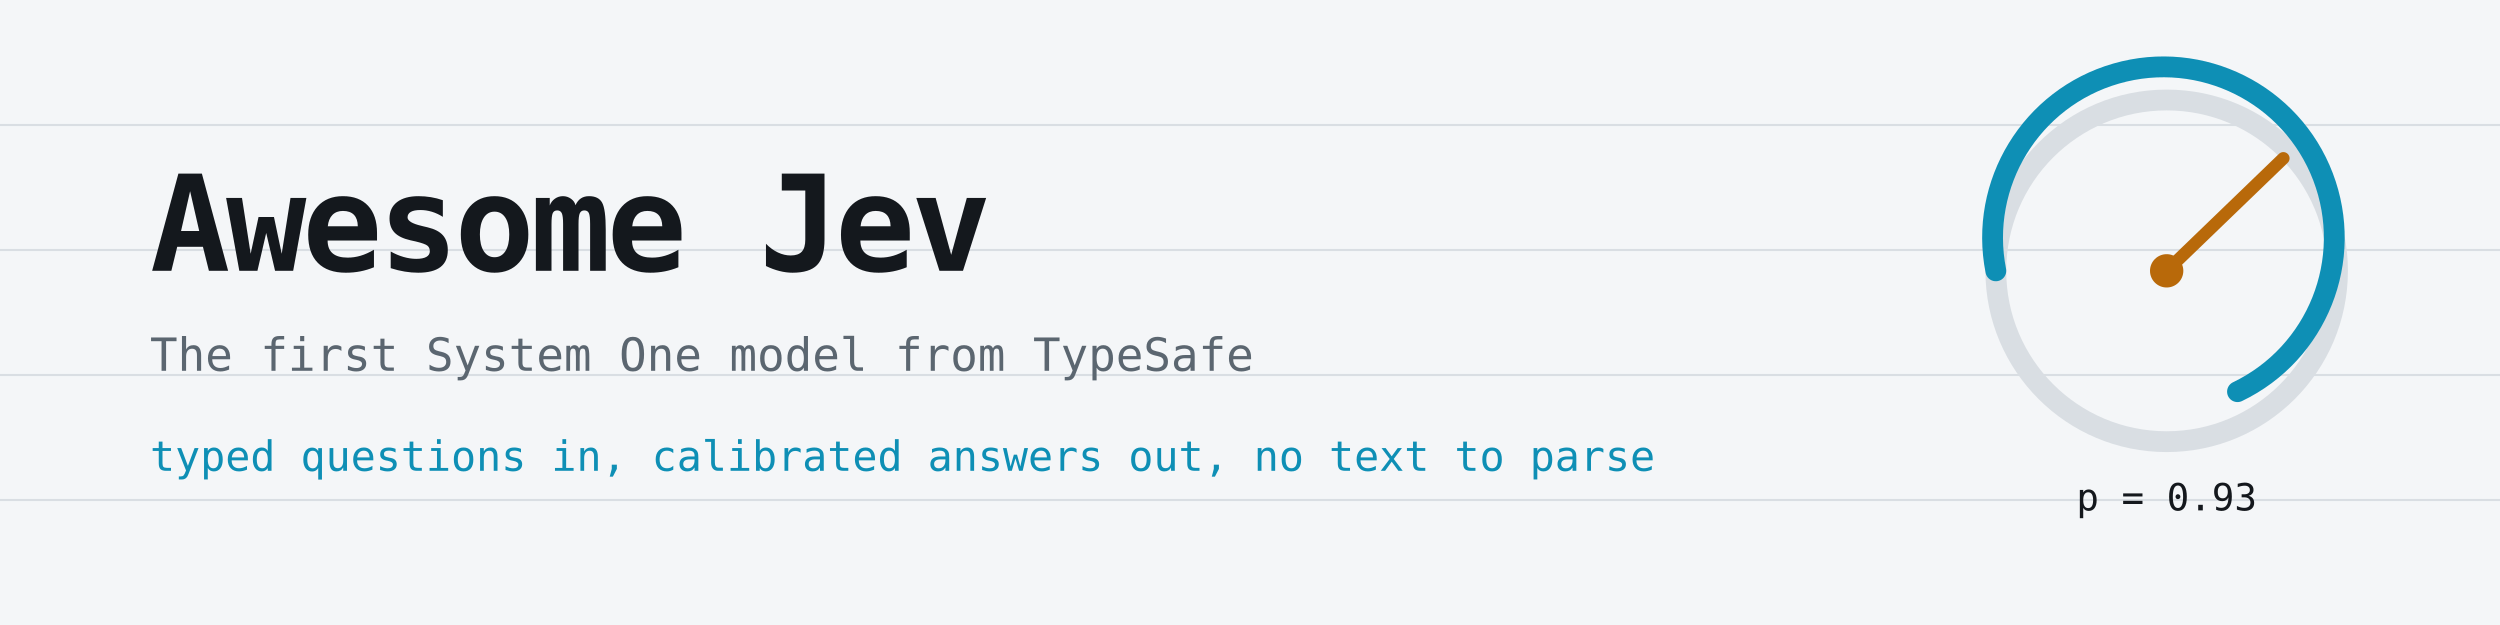
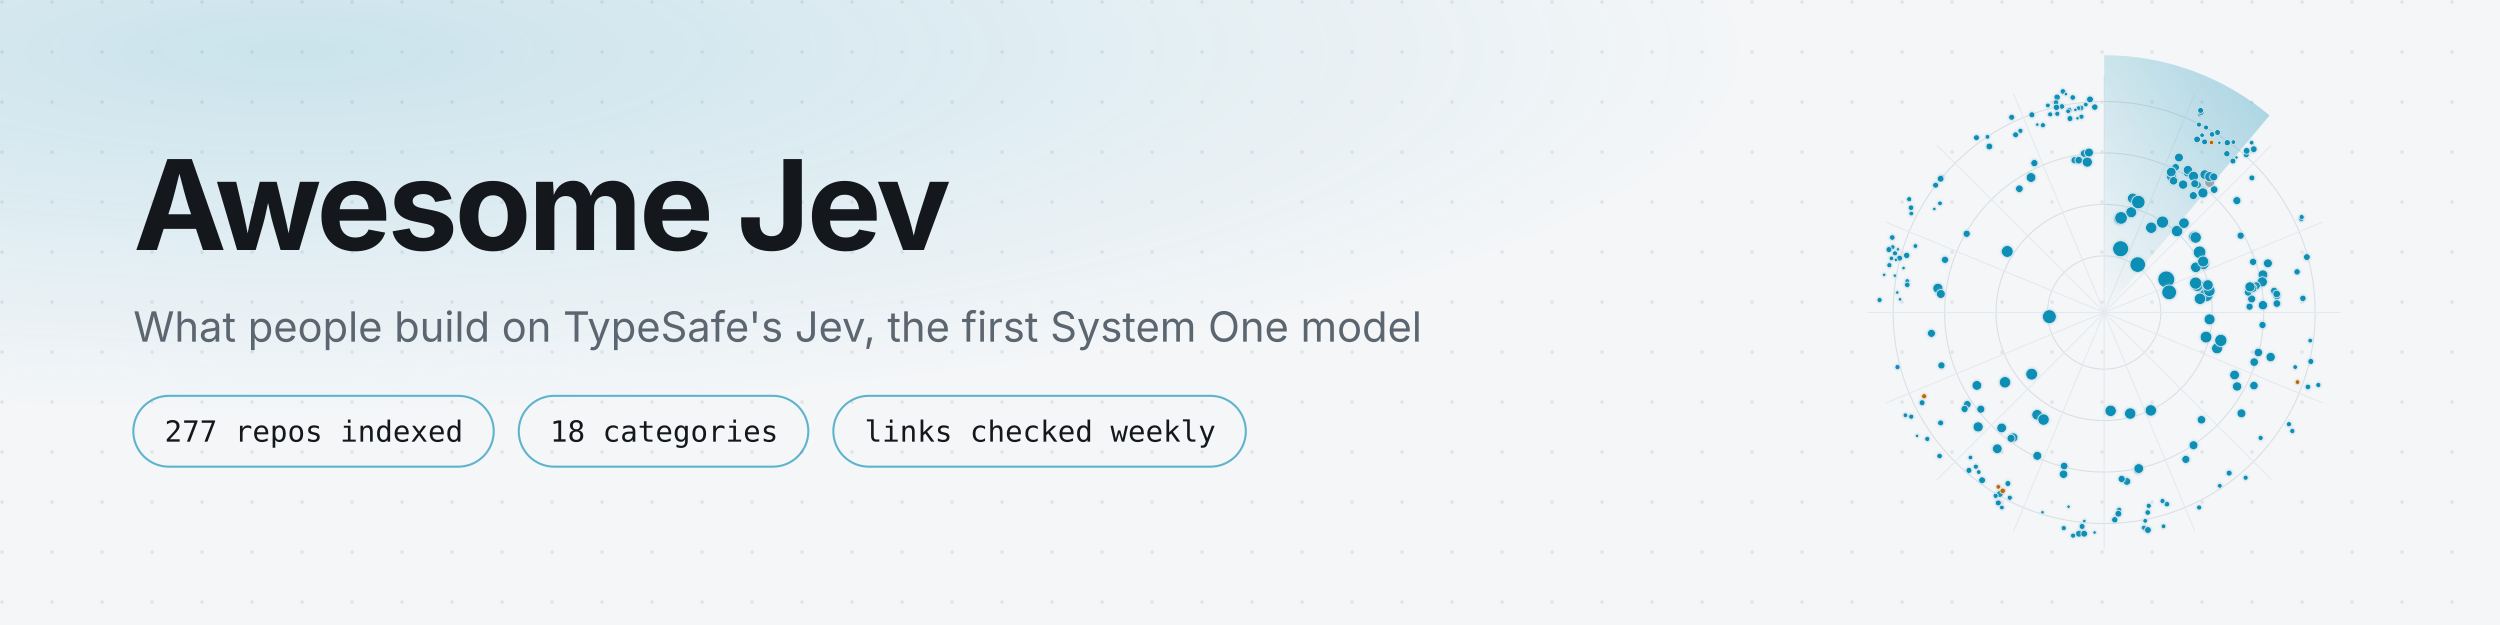
- <svg xmlns="http://www.w3.org/2000/svg" width="1200" height="300" viewBox="0 0 1200 300" role="img" aria-label="Awesome Jev: typed decisions, System One">
+ <svg xmlns="http://www.w3.org/2000/svg" width="1200" height="300" viewBox="0 0 1200 300" role="img" aria-label="Awesome Jev: 277 repos across 18 categories">
+   <defs>
+     <radialGradient id="glow" cx="12%" cy="8%" r="58%">
+       <stop offset="0" stop-color="#0E8FB5" stop-opacity="0.18" />
+       <stop offset="1" stop-color="#0E8FB5" stop-opacity="0" />
+     </radialGradient>
+     <pattern id="grid" width="24" height="24" patternUnits="userSpaceOnUse">
+       <circle cx="1" cy="1" r="0.9" fill="#5B6670" fill-opacity="0.12" />
+     </pattern>
+   </defs>
  <rect width="1200" height="300" fill="#F4F6F8" />
-   <g stroke="#D9DEE3" stroke-width="1">
-     <path d="M0 60H1200M0 120H1200M0 180H1200M0 240H1200" />
-   </g>
-   <g fill="#14181D" font-family="ui-monospace, SFMono-Regular, Menlo, monospace">
-     <text x="72" y="130" font-size="64" font-weight="700" letter-spacing="-2">Awesome Jev</text>
-     <text x="72" y="178" font-size="22" fill="#5B6670">The first System One model from TypeSafe</text>
-     <text x="72" y="226" font-size="20" fill="#0E8FB5">typed questions in, calibrated answers out, no text to parse</text>
-   </g>
-   <g transform="translate(950 40)">
-     <circle cx="90" cy="90" r="82" fill="none" stroke="#D9DEE3" stroke-width="10" />
-     <path d="M90 90 m-82 0 a82 82 0 1 1 116 58" fill="none" stroke="#0E8FB5" stroke-width="10" stroke-linecap="round" />
-     <line x1="90" y1="90" x2="146" y2="36" stroke="#B8690A" stroke-width="6" stroke-linecap="round" />
-     <circle cx="90" cy="90" r="8" fill="#B8690A" />
-     <text x="90" y="205" text-anchor="middle" font-family="ui-monospace, Menlo, monospace" font-size="18" fill="#14181D">p = 0.93</text>
-   </g>
+   <rect width="1200" height="300" fill="url(#grid)" />
+   <rect width="1200" height="300" fill="url(#glow)" />
+   <text x="64" y="120" font-family="-apple-system, 'Segoe UI', Inter, Helvetica, Arial, sans-serif" font-size="60" font-weight="700" letter-spacing="-1.5" fill="#14181D">Awesome Jev</text>
+   <text x="64" y="164" font-family="-apple-system, 'Segoe UI', Inter, Helvetica, Arial, sans-serif" font-size="20" fill="#5B6670">What people build on TypeSafe's Jev, the first System One model</text>
+   <rect x="64" y="190" width="173" height="34" rx="17" fill="none" stroke="#0E8FB5" stroke-opacity="0.65" />
+   <text x="79" y="212" font-family="ui-monospace, 'SF Mono', Menlo, Consolas, monospace" font-size="14" fill="#14181D">277 repos indexed</text>
+   <rect x="249" y="190" width="139" height="34" rx="17" fill="none" stroke="#0E8FB5" stroke-opacity="0.65" />
+   <text x="264" y="212" font-family="ui-monospace, 'SF Mono', Menlo, Consolas, monospace" font-size="14" fill="#14181D">18 categories</text>
+   <rect x="400" y="190" width="198" height="34" rx="17" fill="none" stroke="#0E8FB5" stroke-opacity="0.65" />
+   <text x="415" y="212" font-family="ui-monospace, 'SF Mono', Menlo, Consolas, monospace" font-size="14" fill="#14181D">links checked weekly</text>
+   <svg x="880" y="20" viewBox="0 0 260 260" width="260" height="260" role="img" aria-label="Radar of 254 repos across 16 categories, rings are star counts">
+     <defs>
+       <filter id="jr-light-260" x="-60%" y="-60%" width="220%" height="220%">
+         <feGaussianBlur stdDeviation="0.7" result="b" />
+         <feMerge>
+           <feMergeNode in="b" />
+           <feMergeNode in="SourceGraphic" />
+         </feMerge>
+       </filter>
+       <linearGradient id="jr-light-260-s" x1="0" y1="1" x2="1" y2="0">
+         <stop offset="0" stop-color="#0E8FB5" stop-opacity="0" />
+         <stop offset="1" stop-color="#0E8FB5" stop-opacity="0.35" />
+       </linearGradient>
+     </defs>
+     <circle cx="130" cy="130" r="27.2" fill="none" stroke="#D9DEE3" stroke-width="0.5" />
+     <circle cx="130" cy="130" r="51.9" fill="none" stroke="#D9DEE3" stroke-width="0.5" />
+     <circle cx="130" cy="130" r="76.6" fill="none" stroke="#D9DEE3" stroke-width="0.5" />
+     <circle cx="130" cy="130" r="101.3" fill="none" stroke="#D9DEE3" stroke-width="0.5" />
+     <line x1="130" y1="130" x2="130.0" y2="16.4" stroke="#E4E9ED" stroke-width="0.5" />
+     <line x1="130" y1="130" x2="173.5" y2="25.0" stroke="#E4E9ED" stroke-width="0.5" />
+     <line x1="130" y1="130" x2="210.3" y2="49.7" stroke="#E4E9ED" stroke-width="0.5" />
+     <line x1="130" y1="130" x2="235.0" y2="86.5" stroke="#E4E9ED" stroke-width="0.5" />
+     <line x1="130" y1="130" x2="243.6" y2="130.0" stroke="#E4E9ED" stroke-width="0.5" />
+     <line x1="130" y1="130" x2="235.0" y2="173.5" stroke="#E4E9ED" stroke-width="0.5" />
+     <line x1="130" y1="130" x2="210.3" y2="210.3" stroke="#E4E9ED" stroke-width="0.5" />
+     <line x1="130" y1="130" x2="173.5" y2="235.0" stroke="#E4E9ED" stroke-width="0.5" />
+     <line x1="130" y1="130" x2="130.0" y2="243.6" stroke="#E4E9ED" stroke-width="0.5" />
+     <line x1="130" y1="130" x2="86.5" y2="235.0" stroke="#E4E9ED" stroke-width="0.5" />
+     <line x1="130" y1="130" x2="49.7" y2="210.3" stroke="#E4E9ED" stroke-width="0.5" />
+     <line x1="130" y1="130" x2="25.0" y2="173.5" stroke="#E4E9ED" stroke-width="0.5" />
+     <line x1="130" y1="130" x2="16.4" y2="130.0" stroke="#E4E9ED" stroke-width="0.5" />
+     <line x1="130" y1="130" x2="25.0" y2="86.5" stroke="#E4E9ED" stroke-width="0.5" />
+     <line x1="130" y1="130" x2="49.7" y2="49.7" stroke="#E4E9ED" stroke-width="0.5" />
+     <line x1="130" y1="130" x2="86.5" y2="25.0" stroke="#E4E9ED" stroke-width="0.5" />
+     <g data-sweep="1">
+       <path d="M130,130 L130.0,6.5 A123.5,123.5 0 0 1 209.4,35.4 Z" fill="url(#jr-light-260-s)" />
+       <animateTransform attributeName="transform" type="rotate" from="0 130 130" to="360 130 130" dur="8s" repeatCount="indefinite" />
+     </g>
+     <circle class="dot" cx="143.0" cy="81.9" r="2.6" fill="#0E8FB5" stroke="#F4F6F8" stroke-width="0.3" filter="url(#jr-light-260)" />
+     <circle class="dot" cx="143.7" cy="75.2" r="2.5" fill="#0E8FB5" stroke="#F4F6F8" stroke-width="0.3" filter="url(#jr-light-260)" />
+     <circle class="dot" cx="137.3" cy="85.2" r="2.6" fill="#0E8FB5" stroke="#F4F6F8" stroke-width="0.3" filter="url(#jr-light-260)" />
+     <circle class="dot" cx="138.1" cy="84.6" r="3.0" fill="#0E8FB5" stroke="#F4F6F8" stroke-width="0.3" filter="url(#jr-light-260)" />
+     <circle class="dot" cx="137.9" cy="99.4" r="3.8" fill="#0E8FB5" stroke="#F4F6F8" stroke-width="0.3" filter="url(#jr-light-260)" />
+     <circle class="dot" cx="146.4" cy="77.0" r="3.2" fill="#0E8FB5" stroke="#F4F6F8" stroke-width="0.3" filter="url(#jr-light-260)" />
+     <circle class="dot" cx="146.1" cy="107.0" r="3.7" fill="#0E8FB5" stroke="#F4F6F8" stroke-width="0.3" filter="url(#jr-light-260)" />
+     <circle class="dot" cx="152.6" cy="89.3" r="2.7" fill="#0E8FB5" stroke="#F4F6F8" stroke-width="0.3" filter="url(#jr-light-260)" />
+     <circle class="dot" cx="172.8" cy="73.9" r="1.9" fill="#0E8FB5" stroke="#F4F6F8" stroke-width="0.3" filter="url(#jr-light-260)" />
+     <circle class="dot" cx="169.8" cy="63.1" r="1.8" fill="#0E8FB5" stroke="#F4F6F8" stroke-width="0.3" filter="url(#jr-light-260)" />
+     <circle class="dot" cx="170.2" cy="61.6" r="2.2" fill="#0E8FB5" stroke="#F4F6F8" stroke-width="0.3" filter="url(#jr-light-260)" />
+     <circle class="dot" cx="175.9" cy="34.9" r="1.2" fill="#0E8FB5" stroke="#F4F6F8" stroke-width="0.3" filter="url(#jr-light-260)" />
+     <circle class="dot" cx="192.0" cy="48.2" r="1.1" fill="#0E8FB5" stroke="#F4F6F8" stroke-width="0.3" filter="url(#jr-light-260)" />
+     <circle class="dot" cx="177.0" cy="44.9" r="1.1" fill="#0E8FB5" stroke="#F4F6F8" stroke-width="0.3" filter="url(#jr-light-260)" />
+     <circle class="dot" cx="201.8" cy="51.6" r="1.6" fill="#0E8FB5" stroke="#F4F6F8" stroke-width="0.3" filter="url(#jr-light-260)" />
+     <circle class="dot" cx="164.3" cy="60.3" r="1.8" fill="#0E8FB5" stroke="#F4F6F8" stroke-width="0.3" filter="url(#jr-light-260)" />
+     <circle class="dot" cx="180.6" cy="67.6" r="2.3" fill="#98A1AA" stroke="#F4F6F8" stroke-width="0.3" filter="url(#jr-light-260)" />
+     <circle class="dot" cx="178.3" cy="63.8" r="2.3" fill="#0E8FB5" stroke="#F4F6F8" stroke-width="0.3" filter="url(#jr-light-260)" />
+     <circle class="dot" cx="180.7" cy="64.8" r="2.4" fill="#0E8FB5" stroke="#F4F6F8" stroke-width="0.3" filter="url(#jr-light-260)" />
+     <circle class="dot" cx="174.8" cy="68.8" r="1.8" fill="#0E8FB5" stroke="#F4F6F8" stroke-width="0.3" filter="url(#jr-light-260)" />
+     <circle class="dot" cx="182.6" cy="64.9" r="1.9" fill="#0E8FB5" stroke="#F4F6F8" stroke-width="0.3" filter="url(#jr-light-260)" />
+     <circle class="dot" cx="188.9" cy="53.8" r="1.5" fill="#0E8FB5" stroke="#F4F6F8" stroke-width="0.3" filter="url(#jr-light-260)" />
+     <circle class="dot" cx="198.2" cy="54.3" r="1.4" fill="#0E8FB5" stroke="#F4F6F8" stroke-width="0.3" filter="url(#jr-light-260)" />
+     <circle class="dot" cx="178.2" cy="48.1" r="1.4" fill="#0E8FB5" stroke="#F4F6F8" stroke-width="0.3" filter="url(#jr-light-260)" />
+     <circle class="dot" cx="174.6" cy="46.9" r="1.6" fill="#0E8FB5" stroke="#F4F6F8" stroke-width="0.3" filter="url(#jr-light-260)" />
+     <circle class="dot" cx="193.5" cy="55.6" r="0.8" fill="#0E8FB5" stroke="#F4F6F8" stroke-width="0.3" filter="url(#jr-light-260)" />
+     <circle class="dot" cx="189.1" cy="48.5" r="1.5" fill="#0E8FB5" stroke="#F4F6F8" stroke-width="0.3" filter="url(#jr-light-260)" />
+     <circle class="dot" cx="176.5" cy="33.9" r="1.5" fill="#0E8FB5" stroke="#F4F6F8" stroke-width="0.3" filter="url(#jr-light-260)" />
+     <circle class="dot" cx="184.4" cy="43.6" r="1.4" fill="#0E8FB5" stroke="#F4F6F8" stroke-width="0.3" filter="url(#jr-light-260)" />
+     <circle class="dot" cx="165.9" cy="55.6" r="2.1" fill="#0E8FB5" stroke="#F4F6F8" stroke-width="0.3" filter="url(#jr-light-260)" />
+     <circle class="dot" cx="176.3" cy="33.0" r="1.4" fill="#0E8FB5" stroke="#F4F6F8" stroke-width="0.3" filter="url(#jr-light-260)" />
+     <circle class="dot" cx="165.0" cy="90.9" r="2.7" fill="#0E8FB5" stroke="#F4F6F8" stroke-width="0.3" filter="url(#jr-light-260)" />
+     <circle class="dot" cx="177.4" cy="72.6" r="2.4" fill="#0E8FB5" stroke="#F4F6F8" stroke-width="0.3" filter="url(#jr-light-260)" />
+     <circle class="dot" cx="172.9" cy="64.6" r="2.4" fill="#0E8FB5" stroke="#F4F6F8" stroke-width="0.3" filter="url(#jr-light-260)" />
+     <circle class="dot" cx="198.4" cy="52.4" r="1.6" fill="#0E8FB5" stroke="#F4F6F8" stroke-width="0.3" filter="url(#jr-light-260)" />
+     <circle class="dot" cx="168.3" cy="87.1" r="2.5" fill="#0E8FB5" stroke="#F4F6F8" stroke-width="0.3" filter="url(#jr-light-260)" />
+     <circle class="dot" cx="178.9" cy="41.2" r="1.2" fill="#0E8FB5" stroke="#F4F6F8" stroke-width="0.3" filter="url(#jr-light-260)" />
+     <circle class="dot" cx="175.5" cy="39.8" r="1.2" fill="#0E8FB5" stroke="#F4F6F8" stroke-width="0.3" filter="url(#jr-light-260)" />
+     <circle class="dot" cx="162.3" cy="64.6" r="2.4" fill="#0E8FB5" stroke="#F4F6F8" stroke-width="0.3" filter="url(#jr-light-260)" />
+     <circle class="dot" cx="185.3" cy="48.5" r="0.8" fill="#0E8FB5" stroke="#F4F6F8" stroke-width="0.3" filter="url(#jr-light-260)" />
+     <circle class="dot" cx="159.8" cy="114.1" r="4.0" fill="#0E8FB5" stroke="#F4F6F8" stroke-width="0.3" filter="url(#jr-light-260)" />
+     <circle class="dot" cx="175.8" cy="101.1" r="3.0" fill="#0E8FB5" stroke="#F4F6F8" stroke-width="0.3" filter="url(#jr-light-260)" />
+     <circle class="dot" cx="177.6" cy="106.7" r="2.7" fill="#0E8FB5" stroke="#F4F6F8" stroke-width="0.3" filter="url(#jr-light-260)" />
+     <circle class="dot" cx="174.0" cy="108.3" r="2.5" fill="#0E8FB5" stroke="#F4F6F8" stroke-width="0.3" filter="url(#jr-light-260)" />
+     <circle class="dot" cx="173.1" cy="93.6" r="2.5" fill="#0E8FB5" stroke="#F4F6F8" stroke-width="0.3" filter="url(#jr-light-260)" />
+     <circle class="dot" cx="195.5" cy="93.1" r="1.7" fill="#0E8FB5" stroke="#F4F6F8" stroke-width="0.3" filter="url(#jr-light-260)" />
+     <circle class="dot" cx="224.6" cy="85.2" r="1.2" fill="#0E8FB5" stroke="#F4F6F8" stroke-width="0.3" filter="url(#jr-light-260)" />
+     <circle class="dot" cx="224.8" cy="84.2" r="1.2" fill="#0E8FB5" stroke="#F4F6F8" stroke-width="0.3" filter="url(#jr-light-260)" />
+     <circle class="dot" cx="200.9" cy="65.4" r="1.4" fill="#0E8FB5" stroke="#F4F6F8" stroke-width="0.3" filter="url(#jr-light-260)" />
+     <circle class="dot" cx="161.2" cy="120.3" r="3.5" fill="#0E8FB5" stroke="#F4F6F8" stroke-width="0.3" filter="url(#jr-light-260)" />
+     <circle class="dot" cx="178.2" cy="118.1" r="3.2" fill="#0E8FB5" stroke="#F4F6F8" stroke-width="0.3" filter="url(#jr-light-260)" />
+     <circle class="dot" cx="179.1" cy="121.5" r="3.2" fill="#0E8FB5" stroke="#F4F6F8" stroke-width="0.3" filter="url(#jr-light-260)" />
+     <circle class="dot" cx="176.0" cy="123.4" r="2.7" fill="#0E8FB5" stroke="#F4F6F8" stroke-width="0.3" filter="url(#jr-light-260)" />
+     <circle class="dot" cx="174.7" cy="117.3" r="2.6" fill="#0E8FB5" stroke="#F4F6F8" stroke-width="0.3" filter="url(#jr-light-260)" />
+     <circle class="dot" cx="206.2" cy="111.9" r="2.3" fill="#0E8FB5" stroke="#F4F6F8" stroke-width="0.3" filter="url(#jr-light-260)" />
+     <circle class="dot" cx="205.9" cy="115.3" r="2.4" fill="#0E8FB5" stroke="#F4F6F8" stroke-width="0.3" filter="url(#jr-light-260)" />
+     <circle class="dot" cx="208.6" cy="106.4" r="2.1" fill="#0E8FB5" stroke="#F4F6F8" stroke-width="0.3" filter="url(#jr-light-260)" />
+     <circle class="dot" cx="200.8" cy="123.5" r="1.9" fill="#0E8FB5" stroke="#F4F6F8" stroke-width="0.3" filter="url(#jr-light-260)" />
+     <circle class="dot" cx="225.4" cy="123.2" r="1.5" fill="#0E8FB5" stroke="#F4F6F8" stroke-width="0.3" filter="url(#jr-light-260)" />
+     <circle class="dot" cx="203.0" cy="117.2" r="1.9" fill="#0E8FB5" stroke="#F4F6F8" stroke-width="0.3" filter="url(#jr-light-260)" />
+     <circle class="dot" cx="222.6" cy="110.5" r="1.5" fill="#0E8FB5" stroke="#F4F6F8" stroke-width="0.3" filter="url(#jr-light-260)" />
+     <circle class="dot" cx="201.5" cy="105.7" r="1.7" fill="#0E8FB5" stroke="#F4F6F8" stroke-width="0.3" filter="url(#jr-light-260)" />
+     <circle class="dot" cx="199.8" cy="127.2" r="1.7" fill="#0E8FB5" stroke="#F4F6F8" stroke-width="0.3" filter="url(#jr-light-260)" />
+     <circle class="dot" cx="212.9" cy="122.2" r="1.7" fill="#0E8FB5" stroke="#F4F6F8" stroke-width="0.3" filter="url(#jr-light-260)" />
+     <circle class="dot" cx="199.1" cy="120.3" r="1.8" fill="#0E8FB5" stroke="#F4F6F8" stroke-width="0.3" filter="url(#jr-light-260)" />
+     <circle class="dot" cx="201.3" cy="118.4" r="2.0" fill="#0E8FB5" stroke="#F4F6F8" stroke-width="0.3" filter="url(#jr-light-260)" />
+     <circle class="dot" cx="227.3" cy="103.4" r="1.6" fill="#0E8FB5" stroke="#F4F6F8" stroke-width="0.3" filter="url(#jr-light-260)" />
+     <circle class="dot" cx="211.6" cy="119.6" r="1.7" fill="#0E8FB5" stroke="#F4F6F8" stroke-width="0.3" filter="url(#jr-light-260)" />
+     <circle class="dot" cx="212.9" cy="125.7" r="1.8" fill="#0E8FB5" stroke="#F4F6F8" stroke-width="0.3" filter="url(#jr-light-260)" />
+     <circle class="dot" cx="212.8" cy="121.1" r="1.8" fill="#0E8FB5" stroke="#F4F6F8" stroke-width="0.3" filter="url(#jr-light-260)" />
+     <circle class="dot" cx="178.9" cy="141.8" r="2.8" fill="#0E8FB5" stroke="#F4F6F8" stroke-width="0.3" filter="url(#jr-light-260)" />
+     <circle class="dot" cx="184.2" cy="147.2" r="2.6" fill="#0E8FB5" stroke="#F4F6F8" stroke-width="0.3" filter="url(#jr-light-260)" />
+     <circle class="dot" cx="186.0" cy="143.4" r="2.9" fill="#0E8FB5" stroke="#F4F6F8" stroke-width="0.3" filter="url(#jr-light-260)" />
+     <circle class="dot" cx="209.9" cy="151.4" r="2.2" fill="#0E8FB5" stroke="#F4F6F8" stroke-width="0.3" filter="url(#jr-light-260)" />
+     <circle class="dot" cx="227.8" cy="165.7" r="1.3" fill="#0E8FB5" stroke="#F4F6F8" stroke-width="0.3" filter="url(#jr-light-260)" />
+     <circle class="dot" cx="229.2" cy="153.5" r="1.4" fill="#0E8FB5" stroke="#F4F6F8" stroke-width="0.3" filter="url(#jr-light-260)" />
+     <circle class="dot" cx="206.0" cy="136.0" r="1.7" fill="#0E8FB5" stroke="#F4F6F8" stroke-width="0.3" filter="url(#jr-light-260)" />
+     <circle class="dot" cx="204.0" cy="149.2" r="2.0" fill="#0E8FB5" stroke="#F4F6F8" stroke-width="0.3" filter="url(#jr-light-260)" />
+     <circle class="dot" cx="221.7" cy="156.2" r="1.1" fill="#0E8FB5" stroke="#F4F6F8" stroke-width="0.3" filter="url(#jr-light-260)" />
+     <circle class="dot" cx="228.9" cy="143.5" r="1.1" fill="#0E8FB5" stroke="#F4F6F8" stroke-width="0.3" filter="url(#jr-light-260)" />
+     <circle class="dot" cx="218.7" cy="183.6" r="1.2" fill="#0E8FB5" stroke="#F4F6F8" stroke-width="0.3" filter="url(#jr-light-260)" />
+     <circle class="dot" cx="205.1" cy="190.2" r="1.2" fill="#0E8FB5" stroke="#F4F6F8" stroke-width="0.3" filter="url(#jr-light-260)" />
+     <circle class="dot" cx="195.9" cy="178.4" r="2.1" fill="#0E8FB5" stroke="#F4F6F8" stroke-width="0.3" filter="url(#jr-light-260)" />
+     <circle class="dot" cx="220.3" cy="186.9" r="1.2" fill="#0E8FB5" stroke="#F4F6F8" stroke-width="0.3" filter="url(#jr-light-260)" />
+     <circle class="dot" cx="201.9" cy="165.1" r="2.0" fill="#0E8FB5" stroke="#F4F6F8" stroke-width="0.3" filter="url(#jr-light-260)" />
+     <circle class="dot" cx="152.4" cy="177.0" r="2.7" fill="#0E8FB5" stroke="#F4F6F8" stroke-width="0.3" filter="url(#jr-light-260)" />
+     <circle class="dot" cx="169.2" cy="200.5" r="1.9" fill="#0E8FB5" stroke="#F4F6F8" stroke-width="0.3" filter="url(#jr-light-260)" />
+     <circle class="dot" cx="190.0" cy="207.1" r="1.4" fill="#0E8FB5" stroke="#F4F6F8" stroke-width="0.3" filter="url(#jr-light-260)" />
+     <circle class="dot" cx="175.6" cy="223.6" r="1.2" fill="#0E8FB5" stroke="#F4F6F8" stroke-width="0.3" filter="url(#jr-light-260)" />
+     <circle class="dot" cx="197.9" cy="209.3" r="1.2" fill="#0E8FB5" stroke="#F4F6F8" stroke-width="0.3" filter="url(#jr-light-260)" />
+     <circle class="dot" cx="176.7" cy="181.5" r="2.0" fill="#0E8FB5" stroke="#F4F6F8" stroke-width="0.3" filter="url(#jr-light-260)" />
+     <circle class="dot" cx="133.1" cy="177.2" r="2.7" fill="#0E8FB5" stroke="#F4F6F8" stroke-width="0.3" filter="url(#jr-light-260)" />
+     <circle class="dot" cx="137.2" cy="224.7" r="1.2" fill="#0E8FB5" stroke="#F4F6F8" stroke-width="0.3" filter="url(#jr-light-260)" />
+     <circle class="dot" cx="160.1" cy="222.0" r="1.3" fill="#0E8FB5" stroke="#F4F6F8" stroke-width="0.3" filter="url(#jr-light-260)" />
+     <circle class="dot" cx="158.5" cy="232.6" r="1.1" fill="#0E8FB5" stroke="#F4F6F8" stroke-width="0.3" filter="url(#jr-light-260)" />
+     <circle class="dot" cx="136.8" cy="226.6" r="1.6" fill="#0E8FB5" stroke="#F4F6F8" stroke-width="0.3" filter="url(#jr-light-260)" />
+     <circle class="dot" cx="150.9" cy="226.0" r="1.3" fill="#0E8FB5" stroke="#F4F6F8" stroke-width="0.3" filter="url(#jr-light-260)" />
+     <circle class="dot" cx="146.2" cy="205.6" r="1.9" fill="#0E8FB5" stroke="#F4F6F8" stroke-width="0.3" filter="url(#jr-light-260)" />
+     <circle class="dot" cx="158.0" cy="220.5" r="1.2" fill="#0E8FB5" stroke="#F4F6F8" stroke-width="0.3" filter="url(#jr-light-260)" />
+     <circle class="dot" cx="151.4" cy="222.8" r="1.2" fill="#0E8FB5" stroke="#F4F6F8" stroke-width="0.3" filter="url(#jr-light-260)" />
+     <circle class="dot" cx="149.7" cy="230.0" r="1.1" fill="#0E8FB5" stroke="#F4F6F8" stroke-width="0.3" filter="url(#jr-light-260)" />
+     <circle class="dot" cx="146.6" cy="204.9" r="2.3" fill="#0E8FB5" stroke="#F4F6F8" stroke-width="0.3" filter="url(#jr-light-260)" />
+     <circle class="dot" cx="149.1" cy="233.3" r="1.2" fill="#0E8FB5" stroke="#F4F6F8" stroke-width="0.3" filter="url(#jr-light-260)" />
+     <circle class="dot" cx="140.9" cy="211.1" r="1.8" fill="#0E8FB5" stroke="#F4F6F8" stroke-width="0.3" filter="url(#jr-light-260)" />
+     <circle class="dot" cx="110.6" cy="233.5" r="1.2" fill="#0E8FB5" stroke="#F4F6F8" stroke-width="0.3" filter="url(#jr-light-260)" />
+     <circle class="dot" cx="117.9" cy="236.2" r="1.6" fill="#0E8FB5" stroke="#F4F6F8" stroke-width="0.3" filter="url(#jr-light-260)" />
+     <circle class="dot" cx="110.5" cy="207.6" r="2.0" fill="#0E8FB5" stroke="#F4F6F8" stroke-width="0.3" filter="url(#jr-light-260)" />
+     <circle class="dot" cx="125.4" cy="235.6" r="0.8" fill="#0E8FB5" stroke="#F4F6F8" stroke-width="0.3" filter="url(#jr-light-260)" />
+     <circle class="dot" cx="112.9" cy="223.2" r="0.8" fill="#0E8FB5" stroke="#F4F6F8" stroke-width="0.3" filter="url(#jr-light-260)" />
+     <circle class="dot" cx="110.8" cy="203.7" r="1.8" fill="#0E8FB5" stroke="#F4F6F8" stroke-width="0.3" filter="url(#jr-light-260)" />
+     <circle class="dot" cx="119.4" cy="232.7" r="1.4" fill="#0E8FB5" stroke="#F4F6F8" stroke-width="0.3" filter="url(#jr-light-260)" />
+     <circle class="dot" cx="120.5" cy="230.1" r="0.8" fill="#0E8FB5" stroke="#F4F6F8" stroke-width="0.3" filter="url(#jr-light-260)" />
+     <circle class="dot" cx="100.4" cy="225.9" r="0.8" fill="#0E8FB5" stroke="#F4F6F8" stroke-width="0.3" filter="url(#jr-light-260)" />
+     <circle class="dot" cx="97.8" cy="179.1" r="2.5" fill="#0E8FB5" stroke="#F4F6F8" stroke-width="0.3" filter="url(#jr-light-260)" />
+     <circle class="dot" cx="86.4" cy="190.0" r="2.2" fill="#0E8FB5" stroke="#F4F6F8" stroke-width="0.3" filter="url(#jr-light-260)" />
+     <circle class="dot" cx="97.9" cy="198.8" r="2.1" fill="#0E8FB5" stroke="#F4F6F8" stroke-width="0.3" filter="url(#jr-light-260)" />
+     <circle class="dot" cx="79.9" cy="217.1" r="1.6" fill="#0E8FB5" stroke="#F4F6F8" stroke-width="0.3" filter="url(#jr-light-260)" />
+     <circle class="dot" cx="84.7" cy="218.9" r="1.2" fill="#0E8FB5" stroke="#F4F6F8" stroke-width="0.3" filter="url(#jr-light-260)" />
+     <circle class="dot" cx="80.8" cy="185.4" r="2.3" fill="#0E8FB5" stroke="#F4F6F8" stroke-width="0.3" filter="url(#jr-light-260)" />
+     <circle class="dot" cx="85.3" cy="190.4" r="1.9" fill="#0E8FB5" stroke="#F4F6F8" stroke-width="0.3" filter="url(#jr-light-260)" />
+     <circle class="dot" cx="100.9" cy="181.4" r="2.7" fill="#0E8FB5" stroke="#F4F6F8" stroke-width="0.3" filter="url(#jr-light-260)" />
+     <circle class="dot" cx="65.1" cy="205.8" r="1.4" fill="#0E8FB5" stroke="#F4F6F8" stroke-width="0.3" filter="url(#jr-light-260)" />
+     <circle class="dot" cx="68.4" cy="204.0" r="1.2" fill="#0E8FB5" stroke="#F4F6F8" stroke-width="0.3" filter="url(#jr-light-260)" />
+     <circle class="dot" cx="65.8" cy="199.6" r="1.1" fill="#0E8FB5" stroke="#F4F6F8" stroke-width="0.3" filter="url(#jr-light-260)" />
+     <circle class="dot" cx="69.8" cy="206.6" r="1.1" fill="#0E8FB5" stroke="#F4F6F8" stroke-width="0.3" filter="url(#jr-light-260)" />
+     <circle class="dot" cx="77.9" cy="218.0" r="1.2" fill="#0E8FB5" stroke="#F4F6F8" stroke-width="0.3" filter="url(#jr-light-260)" />
+     <circle class="dot" cx="83.8" cy="212.1" r="1.4" fill="#0E8FB5" stroke="#F4F6F8" stroke-width="0.3" filter="url(#jr-light-260)" />
+     <circle class="dot" cx="79.2" cy="221.4" r="1.4" fill="#0E8FB5" stroke="#F4F6F8" stroke-width="0.3" filter="url(#jr-light-260)" />
+     <circle class="dot" cx="95.2" cy="159.6" r="2.8" fill="#0E8FB5" stroke="#F4F6F8" stroke-width="0.3" filter="url(#jr-light-260)" />
+     <circle class="dot" cx="68.9" cy="165.0" r="2.3" fill="#0E8FB5" stroke="#F4F6F8" stroke-width="0.3" filter="url(#jr-light-260)" />
+     <circle class="dot" cx="64.3" cy="174.1" r="1.8" fill="#0E8FB5" stroke="#F4F6F8" stroke-width="0.3" filter="url(#jr-light-260)" />
+     <circle class="dot" cx="34.6" cy="179.3" r="1.1" fill="#0E8FB5" stroke="#F4F6F8" stroke-width="0.3" filter="url(#jr-light-260)" />
+     <circle class="dot" cx="51.5" cy="183.0" r="1.4" fill="#0E8FB5" stroke="#F4F6F8" stroke-width="0.3" filter="url(#jr-light-260)" />
+     <circle class="dot" cx="70.8" cy="176.4" r="1.9" fill="#0E8FB5" stroke="#F4F6F8" stroke-width="0.3" filter="url(#jr-light-260)" />
+     <circle class="dot" cx="51.0" cy="198.9" r="1.3" fill="#0E8FB5" stroke="#F4F6F8" stroke-width="0.3" filter="url(#jr-light-260)" />
+     <circle class="dot" cx="42.6" cy="173.3" r="1.4" fill="#0E8FB5" stroke="#F4F6F8" stroke-width="0.3" filter="url(#jr-light-260)" />
+     <circle class="dot" cx="37.4" cy="180.0" r="1.2" fill="#0E8FB5" stroke="#F4F6F8" stroke-width="0.3" filter="url(#jr-light-260)" />
+     <circle class="dot" cx="45.1" cy="190.7" r="1.2" fill="#0E8FB5" stroke="#F4F6F8" stroke-width="0.3" filter="url(#jr-light-260)" />
+     <circle class="dot" cx="82.4" cy="163.5" r="2.7" fill="#0E8FB5" stroke="#F4F6F8" stroke-width="0.3" filter="url(#jr-light-260)" />
+     <circle class="dot" cx="40.2" cy="189.2" r="0.8" fill="#0E8FB5" stroke="#F4F6F8" stroke-width="0.3" filter="url(#jr-light-260)" />
+     <circle class="dot" cx="103.7" cy="132.0" r="3.3" fill="#0E8FB5" stroke="#F4F6F8" stroke-width="0.3" filter="url(#jr-light-260)" />
+     <circle class="dot" cx="30.8" cy="156.2" r="1.2" fill="#0E8FB5" stroke="#F4F6F8" stroke-width="0.3" filter="url(#jr-light-260)" />
+     <circle class="dot" cx="51.9" cy="155.4" r="1.7" fill="#0E8FB5" stroke="#F4F6F8" stroke-width="0.3" filter="url(#jr-light-260)" />
+     <circle class="dot" cx="53.6" cy="104.7" r="1.7" fill="#0E8FB5" stroke="#F4F6F8" stroke-width="0.3" filter="url(#jr-light-260)" />
+     <circle class="dot" cx="35.2" cy="102.6" r="1.5" fill="#0E8FB5" stroke="#F4F6F8" stroke-width="0.3" filter="url(#jr-light-260)" />
+     <circle class="dot" cx="28.3" cy="94.0" r="1.3" fill="#0E8FB5" stroke="#F4F6F8" stroke-width="0.3" filter="url(#jr-light-260)" />
+     <circle class="dot" cx="28.5" cy="98.6" r="1.1" fill="#0E8FB5" stroke="#F4F6F8" stroke-width="0.3" filter="url(#jr-light-260)" />
+     <circle class="dot" cx="26.7" cy="99.8" r="1.4" fill="#0E8FB5" stroke="#F4F6F8" stroke-width="0.3" filter="url(#jr-light-260)" />
+     <circle class="dot" cx="26.9" cy="107.3" r="1.2" fill="#0E8FB5" stroke="#F4F6F8" stroke-width="0.3" filter="url(#jr-light-260)" />
+     <circle class="dot" cx="39.4" cy="98.1" r="1.1" fill="#0E8FB5" stroke="#F4F6F8" stroke-width="0.3" filter="url(#jr-light-260)" />
+     <circle class="dot" cx="30.7" cy="120.4" r="0.8" fill="#0E8FB5" stroke="#F4F6F8" stroke-width="0.3" filter="url(#jr-light-260)" />
+     <circle class="dot" cx="35.5" cy="114.9" r="1.1" fill="#0E8FB5" stroke="#F4F6F8" stroke-width="0.3" filter="url(#jr-light-260)" />
+     <circle class="dot" cx="31.8" cy="103.9" r="1.4" fill="#0E8FB5" stroke="#F4F6F8" stroke-width="0.3" filter="url(#jr-light-260)" />
+     <circle class="dot" cx="35.5" cy="116.7" r="1.3" fill="#0E8FB5" stroke="#F4F6F8" stroke-width="0.3" filter="url(#jr-light-260)" />
+     <circle class="dot" cx="24.4" cy="111.9" r="0.8" fill="#0E8FB5" stroke="#F4F6F8" stroke-width="0.3" filter="url(#jr-light-260)" />
+     <circle class="dot" cx="22.2" cy="124.0" r="1.2" fill="#0E8FB5" stroke="#F4F6F8" stroke-width="0.3" filter="url(#jr-light-260)" />
+     <circle class="dot" cx="32.0" cy="123.7" r="0.8" fill="#0E8FB5" stroke="#F4F6F8" stroke-width="0.3" filter="url(#jr-light-260)" />
+     <circle class="dot" cx="50.2" cy="118.4" r="2.4" fill="#0E8FB5" stroke="#F4F6F8" stroke-width="0.3" filter="url(#jr-light-260)" />
+     <circle class="dot" cx="27.9" cy="104.0" r="1.1" fill="#0E8FB5" stroke="#F4F6F8" stroke-width="0.3" filter="url(#jr-light-260)" />
+     <circle class="dot" cx="64.0" cy="92.2" r="1.7" fill="#0E8FB5" stroke="#F4F6F8" stroke-width="0.3" filter="url(#jr-light-260)" />
+     <circle class="dot" cx="83.5" cy="100.7" r="2.8" fill="#0E8FB5" stroke="#F4F6F8" stroke-width="0.3" filter="url(#jr-light-260)" />
+     <circle class="dot" cx="51.2" cy="77.6" r="1.1" fill="#0E8FB5" stroke="#F4F6F8" stroke-width="0.3" filter="url(#jr-light-260)" />
+     <circle class="dot" cx="37.4" cy="82.5" r="1.1" fill="#0E8FB5" stroke="#F4F6F8" stroke-width="0.3" filter="url(#jr-light-260)" />
+     <circle class="dot" cx="52.2" cy="64.8" r="0.8" fill="#0E8FB5" stroke="#F4F6F8" stroke-width="0.3" filter="url(#jr-light-260)" />
+     <circle class="dot" cx="49.1" cy="68.9" r="1.4" fill="#0E8FB5" stroke="#F4F6F8" stroke-width="0.3" filter="url(#jr-light-260)" />
+     <circle class="dot" cx="37.3" cy="79.7" r="1.3" fill="#0E8FB5" stroke="#F4F6F8" stroke-width="0.3" filter="url(#jr-light-260)" />
+     <circle class="dot" cx="48.5" cy="80.3" r="0.8" fill="#0E8FB5" stroke="#F4F6F8" stroke-width="0.3" filter="url(#jr-light-260)" />
+     <circle class="dot" cx="89.3" cy="70.6" r="1.8" fill="#0E8FB5" stroke="#F4F6F8" stroke-width="0.3" filter="url(#jr-light-260)" />
+     <circle class="dot" cx="68.7" cy="46.1" r="1.4" fill="#0E8FB5" stroke="#F4F6F8" stroke-width="0.3" filter="url(#jr-light-260)" />
+     <circle class="dot" cx="89.8" cy="42.8" r="1.2" fill="#0E8FB5" stroke="#F4F6F8" stroke-width="0.3" filter="url(#jr-light-260)" />
+     <circle class="dot" cx="85.6" cy="36.3" r="1.4" fill="#0E8FB5" stroke="#F4F6F8" stroke-width="0.3" filter="url(#jr-light-260)" />
+     <circle class="dot" cx="94.9" cy="65.2" r="2.3" fill="#0E8FB5" stroke="#F4F6F8" stroke-width="0.3" filter="url(#jr-light-260)" />
+     <circle class="dot" cx="96.5" cy="58.3" r="1.7" fill="#0E8FB5" stroke="#F4F6F8" stroke-width="0.3" filter="url(#jr-light-260)" />
+     <circle class="dot" cx="74.0" cy="45.7" r="1.1" fill="#0E8FB5" stroke="#F4F6F8" stroke-width="0.3" filter="url(#jr-light-260)" />
+     <circle class="dot" cx="87.5" cy="44.7" r="1.4" fill="#0E8FB5" stroke="#F4F6F8" stroke-width="0.3" filter="url(#jr-light-260)" />
+     <circle class="dot" cx="113.3" cy="32.8" r="1.2" fill="#0E8FB5" stroke="#F4F6F8" stroke-width="0.3" filter="url(#jr-light-260)" />
+     <circle class="dot" cx="121.2" cy="30.2" r="1.1" fill="#0E8FB5" stroke="#F4F6F8" stroke-width="0.3" filter="url(#jr-light-260)" />
+     <circle class="dot" cx="115.8" cy="56.9" r="1.7" fill="#0E8FB5" stroke="#F4F6F8" stroke-width="0.3" filter="url(#jr-light-260)" />
+     <circle class="dot" cx="114.9" cy="26.8" r="1.3" fill="#0E8FB5" stroke="#F4F6F8" stroke-width="0.3" filter="url(#jr-light-260)" />
+     <circle class="dot" cx="120.4" cy="53.7" r="1.8" fill="#0E8FB5" stroke="#F4F6F8" stroke-width="0.3" filter="url(#jr-light-260)" />
+     <circle class="dot" cx="113.6" cy="36.9" r="1.4" fill="#0E8FB5" stroke="#F4F6F8" stroke-width="0.3" filter="url(#jr-light-260)" />
+     <circle class="dot" cx="117.8" cy="56.9" r="1.8" fill="#0E8FB5" stroke="#F4F6F8" stroke-width="0.3" filter="url(#jr-light-260)" />
+     <circle class="dot" cx="119.1" cy="36.0" r="1.2" fill="#0E8FB5" stroke="#F4F6F8" stroke-width="0.3" filter="url(#jr-light-260)" />
+     <circle class="dot" cx="107.5" cy="34.6" r="1.2" fill="#0E8FB5" stroke="#F4F6F8" stroke-width="0.3" filter="url(#jr-light-260)" />
+     <circle class="dot" cx="109.7" cy="31.1" r="1.3" fill="#0E8FB5" stroke="#F4F6F8" stroke-width="0.3" filter="url(#jr-light-260)" />
+     <circle class="dot" cx="104.1" cy="34.9" r="1.2" fill="#0E8FB5" stroke="#F4F6F8" stroke-width="0.3" filter="url(#jr-light-260)" />
+     <circle class="dot" cx="118.9" cy="31.8" r="1.3" fill="#0E8FB5" stroke="#F4F6F8" stroke-width="0.3" filter="url(#jr-light-260)" />
+     <circle class="dot" cx="107.4" cy="26.7" r="1.5" fill="#0E8FB5" stroke="#F4F6F8" stroke-width="0.3" filter="url(#jr-light-260)" />
+     <circle class="dot" cx="121.9" cy="57.8" r="2.4" fill="#0E8FB5" stroke="#F4F6F8" stroke-width="0.3" filter="url(#jr-light-260)" />
+     <circle class="dot" cx="110.2" cy="23.9" r="1.3" fill="#0E8FB5" stroke="#F4F6F8" stroke-width="0.3" filter="url(#jr-light-260)" />
+     <circle class="dot" cx="97.9" cy="39.8" r="0.8" fill="#0E8FB5" stroke="#F4F6F8" stroke-width="0.3" filter="url(#jr-light-260)" />
+     <circle class="dot" cx="117.7" cy="31.9" r="1.1" fill="#0E8FB5" stroke="#F4F6F8" stroke-width="0.3" filter="url(#jr-light-260)" />
+     <circle class="dot" cx="117.2" cy="36.8" r="0.8" fill="#0E8FB5" stroke="#F4F6F8" stroke-width="0.3" filter="url(#jr-light-260)" />
+     <circle class="dot" cx="116.2" cy="32.7" r="0.8" fill="#0E8FB5" stroke="#F4F6F8" stroke-width="0.3" filter="url(#jr-light-260)" />
+     <circle class="dot" cx="111.6" cy="25.2" r="0.8" fill="#0E8FB5" stroke="#F4F6F8" stroke-width="0.3" filter="url(#jr-light-260)" />
+     <circle class="dot" cx="100.6" cy="40.1" r="1.2" fill="#0E8FB5" stroke="#F4F6F8" stroke-width="0.3" filter="url(#jr-light-260)" />
+     <circle class="dot" cx="112.7" cy="33.4" r="1.1" fill="#0E8FB5" stroke="#F4F6F8" stroke-width="0.3" filter="url(#jr-light-260)" />
+     <circle class="dot" cx="106.9" cy="29.2" r="1.3" fill="#0E8FB5" stroke="#F4F6F8" stroke-width="0.3" filter="url(#jr-light-260)" />
+     <circle class="dot" cx="158.0" cy="86.6" r="2.9" fill="#0E8FB5" stroke="#F4F6F8" stroke-width="0.3" filter="url(#jr-light-260)" />
+     <circle class="dot" cx="167.9" cy="68.6" r="2.2" fill="#0E8FB5" stroke="#F4F6F8" stroke-width="0.3" filter="url(#jr-light-260)" />
+     <circle class="dot" cx="162.2" cy="62.6" r="2.3" fill="#0E8FB5" stroke="#F4F6F8" stroke-width="0.3" filter="url(#jr-light-260)" />
+     <circle class="dot" cx="163.3" cy="66.8" r="2.0" fill="#0E8FB5" stroke="#F4F6F8" stroke-width="0.3" filter="url(#jr-light-260)" />
+     <circle class="dot" cx="181.5" cy="48.4" r="1.1" fill="#B8690A" stroke="#F4F6F8" stroke-width="0.3" filter="url(#jr-light-260)" />
+     <circle class="dot" cx="182.8" cy="71.0" r="1.8" fill="#0E8FB5" stroke="#F4F6F8" stroke-width="0.3" filter="url(#jr-light-260)" />
+     <circle class="dot" cx="181.8" cy="44.5" r="1.3" fill="#0E8FB5" stroke="#F4F6F8" stroke-width="0.3" filter="url(#jr-light-260)" />
+     <circle class="dot" cx="173.5" cy="68.2" r="1.9" fill="#0E8FB5" stroke="#F4F6F8" stroke-width="0.3" filter="url(#jr-light-260)" />
+     <circle class="dot" cx="200.8" cy="48.5" r="1.1" fill="#0E8FB5" stroke="#F4F6F8" stroke-width="0.3" filter="url(#jr-light-260)" />
+     <circle class="dot" cx="191.8" cy="57.3" r="1.4" fill="#0E8FB5" stroke="#F4F6F8" stroke-width="0.3" filter="url(#jr-light-260)" />
+     <circle class="dot" cx="177.5" cy="105.5" r="2.6" fill="#0E8FB5" stroke="#F4F6F8" stroke-width="0.3" filter="url(#jr-light-260)" />
+     <circle class="dot" cx="173.9" cy="94.0" r="2.7" fill="#0E8FB5" stroke="#F4F6F8" stroke-width="0.3" filter="url(#jr-light-260)" />
+     <circle class="dot" cx="193.7" cy="76.3" r="1.9" fill="#0E8FB5" stroke="#F4F6F8" stroke-width="0.3" filter="url(#jr-light-260)" />
+     <circle class="dot" cx="173.9" cy="115.9" r="2.9" fill="#0E8FB5" stroke="#F4F6F8" stroke-width="0.3" filter="url(#jr-light-260)" />
+     <circle class="dot" cx="180.5" cy="119.6" r="2.7" fill="#0E8FB5" stroke="#F4F6F8" stroke-width="0.3" filter="url(#jr-light-260)" />
+     <circle class="dot" cx="179.8" cy="116.8" r="2.5" fill="#0E8FB5" stroke="#F4F6F8" stroke-width="0.3" filter="url(#jr-light-260)" />
+     <circle class="dot" cx="206.2" cy="126.5" r="2.2" fill="#0E8FB5" stroke="#F4F6F8" stroke-width="0.3" filter="url(#jr-light-260)" />
+     <circle class="dot" cx="200.0" cy="117.7" r="2.4" fill="#0E8FB5" stroke="#F4F6F8" stroke-width="0.3" filter="url(#jr-light-260)" />
+     <circle class="dot" cx="180.6" cy="133.3" r="2.6" fill="#0E8FB5" stroke="#F4F6F8" stroke-width="0.3" filter="url(#jr-light-260)" />
+     <circle class="dot" cx="202.0" cy="153.8" r="2.0" fill="#0E8FB5" stroke="#F4F6F8" stroke-width="0.3" filter="url(#jr-light-260)" />
+     <circle class="dot" cx="232.8" cy="164.8" r="1.2" fill="#0E8FB5" stroke="#F4F6F8" stroke-width="0.3" filter="url(#jr-light-260)" />
+     <circle class="dot" cx="222.8" cy="163.4" r="1.1" fill="#B8690A" stroke="#F4F6F8" stroke-width="0.3" filter="url(#jr-light-260)" />
+     <circle class="dot" cx="192.6" cy="160.0" r="2.3" fill="#0E8FB5" stroke="#F4F6F8" stroke-width="0.3" filter="url(#jr-light-260)" />
+     <circle class="dot" cx="193.8" cy="165.5" r="2.2" fill="#0E8FB5" stroke="#F4F6F8" stroke-width="0.3" filter="url(#jr-light-260)" />
+     <circle class="dot" cx="172.9" cy="193.7" r="2.1" fill="#0E8FB5" stroke="#F4F6F8" stroke-width="0.3" filter="url(#jr-light-260)" />
+     <circle class="dot" cx="185.5" cy="213.2" r="1.1" fill="#0E8FB5" stroke="#F4F6F8" stroke-width="0.3" filter="url(#jr-light-260)" />
+     <circle class="dot" cx="142.5" cy="178.5" r="2.7" fill="#0E8FB5" stroke="#F4F6F8" stroke-width="0.3" filter="url(#jr-light-260)" />
+     <circle class="dot" cx="135.1" cy="229.5" r="1.5" fill="#0E8FB5" stroke="#F4F6F8" stroke-width="0.3" filter="url(#jr-light-260)" />
+     <circle class="dot" cx="138.4" cy="209.9" r="1.7" fill="#0E8FB5" stroke="#F4F6F8" stroke-width="0.3" filter="url(#jr-light-260)" />
+     <circle class="dot" cx="151.0" cy="234.4" r="1.6" fill="#0E8FB5" stroke="#F4F6F8" stroke-width="0.3" filter="url(#jr-light-260)" />
+     <circle class="dot" cx="120.4" cy="236.2" r="1.6" fill="#0E8FB5" stroke="#F4F6F8" stroke-width="0.3" filter="url(#jr-light-260)" />
+     <circle class="dot" cx="115.1" cy="237.1" r="1.2" fill="#0E8FB5" stroke="#F4F6F8" stroke-width="0.3" filter="url(#jr-light-260)" />
+     <circle class="dot" cx="80.9" cy="223.6" r="1.1" fill="#0E8FB5" stroke="#F4F6F8" stroke-width="0.3" filter="url(#jr-light-260)" />
+     <circle class="dot" cx="78.7" cy="195.4" r="2.3" fill="#0E8FB5" stroke="#F4F6F8" stroke-width="0.3" filter="url(#jr-light-260)" />
+     <circle class="dot" cx="71.4" cy="210.5" r="1.6" fill="#0E8FB5" stroke="#F4F6F8" stroke-width="0.3" filter="url(#jr-light-260)" />
+     <circle class="dot" cx="79.2" cy="213.7" r="1.1" fill="#B8690A" stroke="#F4F6F8" stroke-width="0.3" filter="url(#jr-light-260)" />
+     <circle class="dot" cx="81.3" cy="215.6" r="1.3" fill="#B8690A" stroke="#F4F6F8" stroke-width="0.3" filter="url(#jr-light-260)" />
+     <circle class="dot" cx="69.5" cy="184.9" r="2.4" fill="#0E8FB5" stroke="#F4F6F8" stroke-width="0.3" filter="url(#jr-light-260)" />
+     <circle class="dot" cx="63.0" cy="176.3" r="1.7" fill="#0E8FB5" stroke="#F4F6F8" stroke-width="0.3" filter="url(#jr-light-260)" />
+     <circle class="dot" cx="43.6" cy="170.2" r="1.2" fill="#B8690A" stroke="#F4F6F8" stroke-width="0.3" filter="url(#jr-light-260)" />
+     <circle class="dot" cx="47.1" cy="140.0" r="1.9" fill="#0E8FB5" stroke="#F4F6F8" stroke-width="0.3" filter="url(#jr-light-260)" />
+     <circle class="dot" cx="33.7" cy="108.7" r="0.8" fill="#0E8FB5" stroke="#F4F6F8" stroke-width="0.3" filter="url(#jr-light-260)" />
+     <circle class="dot" cx="51.6" cy="121.1" r="2.1" fill="#0E8FB5" stroke="#F4F6F8" stroke-width="0.3" filter="url(#jr-light-260)" />
+     <circle class="dot" cx="29.5" cy="112.3" r="0.8" fill="#0E8FB5" stroke="#F4F6F8" stroke-width="0.3" filter="url(#jr-light-260)" />
+     <circle class="dot" cx="31.0" cy="99.7" r="0.8" fill="#0E8FB5" stroke="#F4F6F8" stroke-width="0.3" filter="url(#jr-light-260)" />
+     <circle class="dot" cx="29.6" cy="101.6" r="1.2" fill="#0E8FB5" stroke="#F4F6F8" stroke-width="0.3" filter="url(#jr-light-260)" />
+     <circle class="dot" cx="30.0" cy="104.7" r="0.8" fill="#0E8FB5" stroke="#F4F6F8" stroke-width="0.3" filter="url(#jr-light-260)" />
+     <circle class="dot" cx="51.5" cy="65.8" r="1.6" fill="#0E8FB5" stroke="#F4F6F8" stroke-width="0.3" filter="url(#jr-light-260)" />
+     <circle class="dot" cx="36.4" cy="75.6" r="1.2" fill="#0E8FB5" stroke="#F4F6F8" stroke-width="0.3" filter="url(#jr-light-260)" />
+     <circle class="dot" cx="74.9" cy="50.3" r="1.6" fill="#0E8FB5" stroke="#F4F6F8" stroke-width="0.3" filter="url(#jr-light-260)" />
+     <circle class="dot" cx="122.7" cy="53.2" r="2.1" fill="#0E8FB5" stroke="#F4F6F8" stroke-width="0.3" filter="url(#jr-light-260)" />
+     <circle class="dot" cx="125.5" cy="31.4" r="1.5" fill="#0E8FB5" stroke="#F4F6F8" stroke-width="0.3" filter="url(#jr-light-260)" />
+     <circle class="dot" cx="95.3" cy="35.1" r="1.4" fill="#0E8FB5" stroke="#F4F6F8" stroke-width="0.3" filter="url(#jr-light-260)" />
+     <circle class="dot" cx="123.2" cy="27.7" r="1.6" fill="#0E8FB5" stroke="#F4F6F8" stroke-width="0.3" filter="url(#jr-light-260)" />
+     <circle class="dot" cx="107.1" cy="31.5" r="1.5" fill="#0E8FB5" stroke="#F4F6F8" stroke-width="0.3" filter="url(#jr-light-260)" />
+     <circle class="dot" cx="103.0" cy="30.6" r="1.1" fill="#0E8FB5" stroke="#F4F6F8" stroke-width="0.3" filter="url(#jr-light-260)" />
+   </svg>
</svg>
